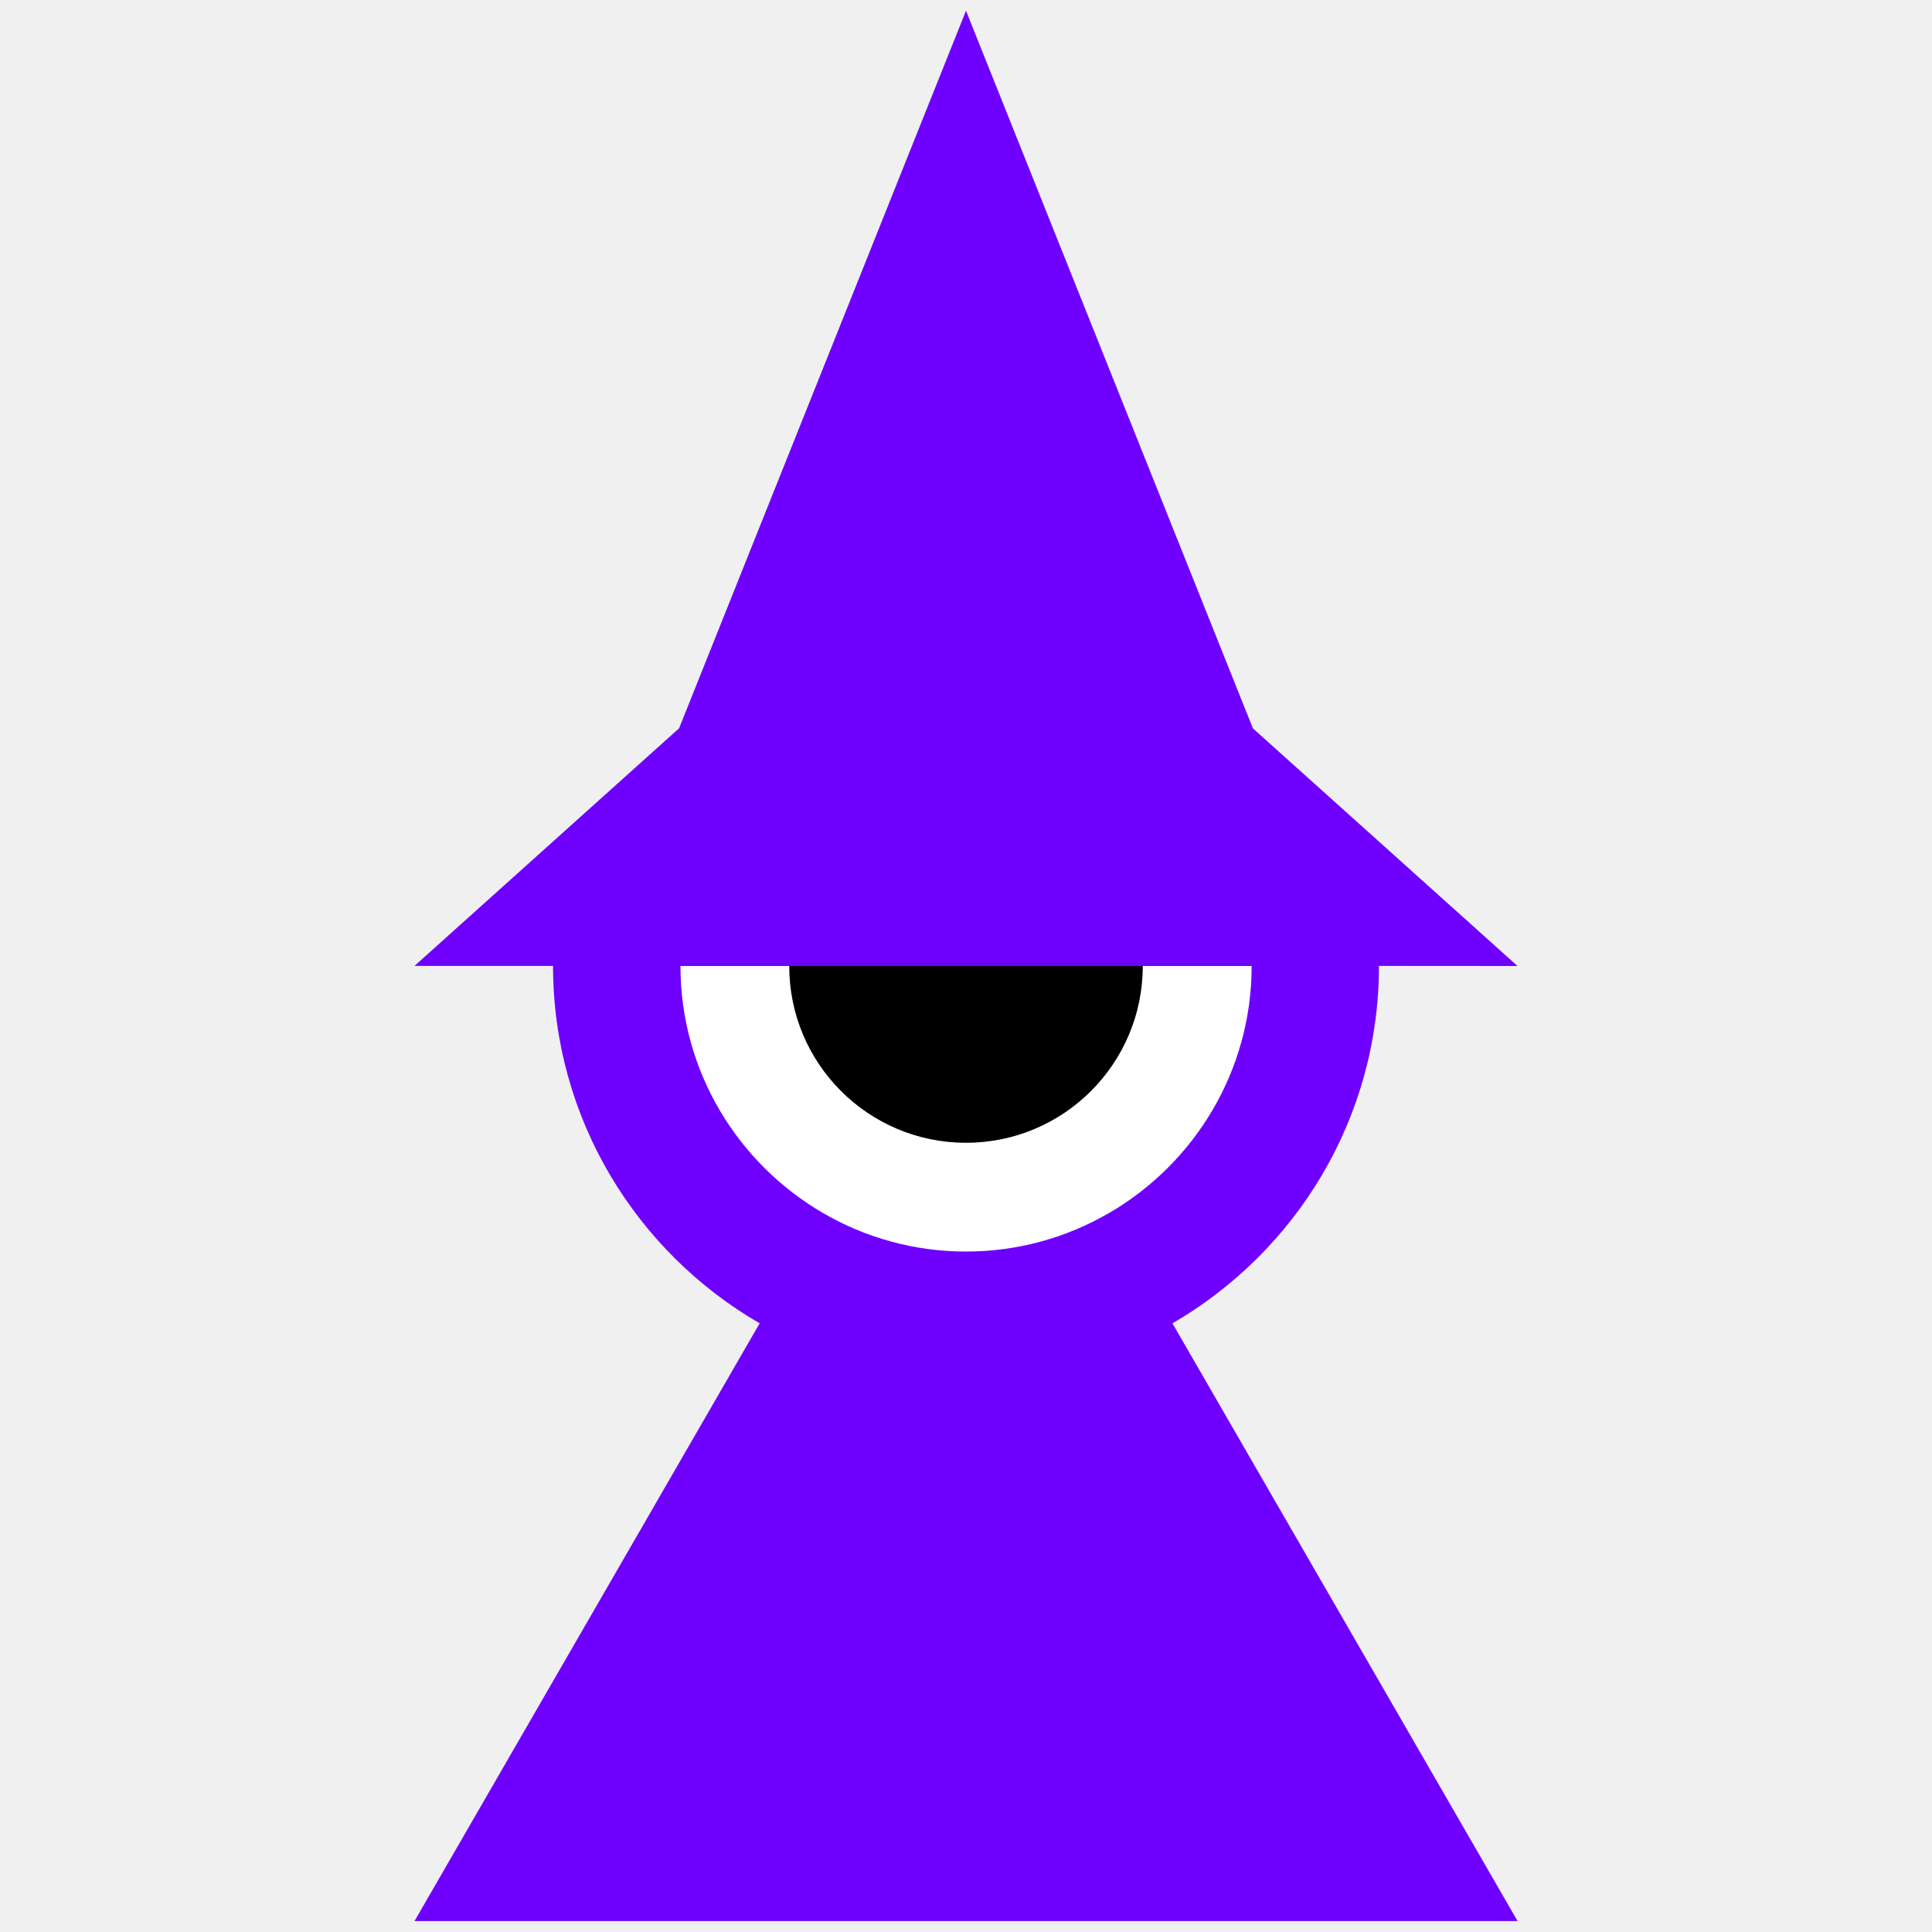
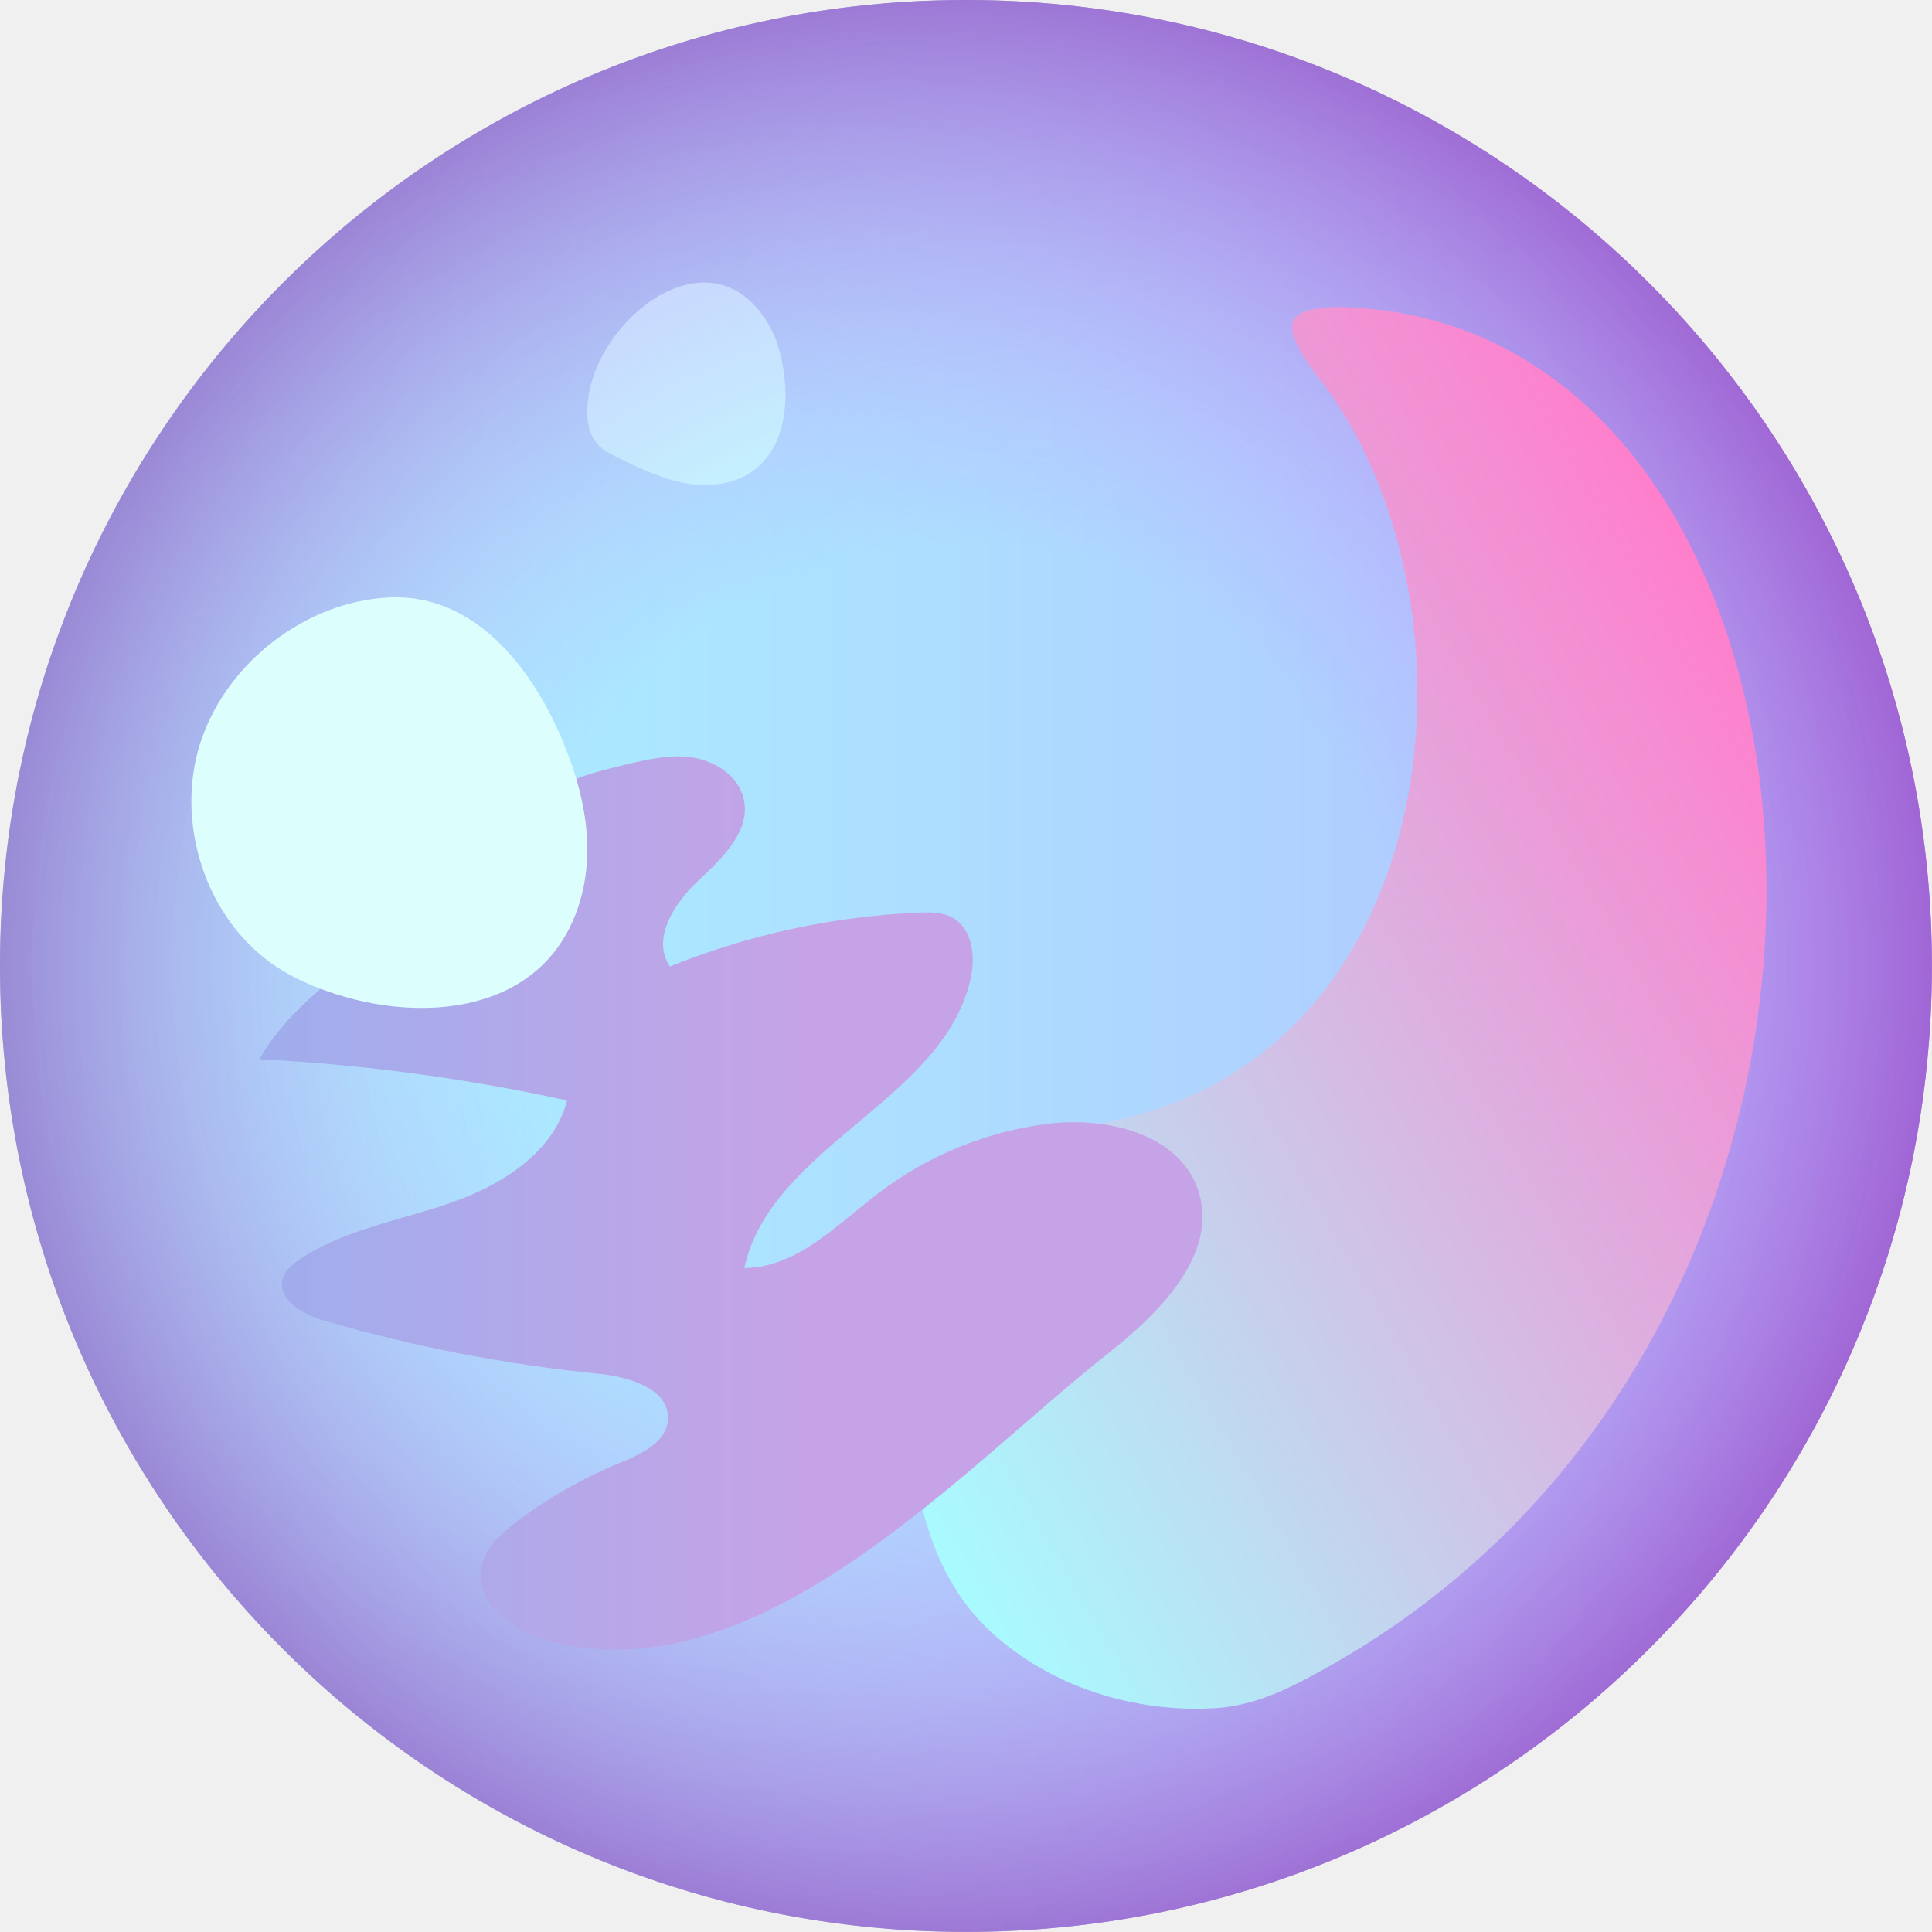
- <svg xmlns="http://www.w3.org/2000/svg" id="Layer_1" version="1.1" viewBox="0 0 200 200">
+ <svg xmlns="http://www.w3.org/2000/svg" id="Layer_1" version="1.1" viewBox="0 0 183.49 183.49">
  <defs>
    <style>
      .st0 {
-         fill: #6f00ff;
+         fill: url(#linear-gradient2);
      }

      .st1 {
-         fill: #fff;
+         fill: url(#linear-gradient1);
+       }
+ 
+       .st2 {
+         fill: url(#linear-gradient);
+       }
+ 
+       .st3 {
+         fill: url(#radial-gradient);
+         opacity: .4;
+       }
+ 
+       .st4 {
+         fill: #dcfffd;
+       }
+ 
+       .st5 {
+         fill: url(#radial-gradient1);
+         opacity: .5;
      }
    </style>
+     <linearGradient id="linear-gradient" x1="0" y1="91.74" x2="183.49" y2="91.74" gradientUnits="userSpaceOnUse">
+       <stop offset="0" stop-color="#a8fbff" />
+       <stop offset="1" stop-color="#be7fff" />
+     </linearGradient>
+     <radialGradient id="radial-gradient" cx="91.74" cy="91.74" fx="91.74" fy="91.74" r="91.74" gradientUnits="userSpaceOnUse">
+       <stop offset=".5" stop-color="#fff" stop-opacity="0" />
+       <stop offset="1" stop-color="#2b002e" />
+     </radialGradient>
+     <radialGradient id="radial-gradient1" cx="91.74" cy="91.74" fx="91.74" fy="91.74" r="91.74" gradientUnits="userSpaceOnUse">
+       <stop offset=".44" stop-color="#a8fbff" />
+       <stop offset="1" stop-color="#be7fff" />
+     </radialGradient>
+     <linearGradient id="linear-gradient1" x1="74.64" y1="123.03" x2="169.97" y2="68" gradientUnits="userSpaceOnUse">
+       <stop offset="0" stop-color="#a8fbff" />
+       <stop offset="1" stop-color="#ff7fcc" />
+     </linearGradient>
+     <linearGradient id="linear-gradient2" x1="24.63" y1="114.27" x2="114.21" y2="114.27" gradientUnits="userSpaceOnUse">
+       <stop offset="0" stop-color="#9faded" />
+       <stop offset=".59" stop-color="#c6a3e6" />
+     </linearGradient>
  </defs>
-   <path class="st1" d="M136.16,100c0,19.97-16.19,36.16-36.16,36.16s-36.16-16.19-36.16-36.16" />
-   <g>
-     <path d="M100,113.3c-7.33,0-13.3-5.96-13.3-13.3s5.96-13.3,13.3-13.3,13.3,5.96,13.3,13.3-5.96,13.3-13.3,13.3Z" />
-     <path d="M100,91.7c4.57,0,8.3,3.72,8.3,8.3s-3.72,8.3-8.3,8.3-8.3-3.72-8.3-8.3,3.72-8.3,8.3-8.3M100,81.7c-10.1,0-18.3,8.19-18.3,18.3s8.19,18.3,18.3,18.3,18.3-8.19,18.3-18.3-8.19-18.3-18.3-18.3h0Z" />
-   </g>
-   <path class="st0" d="M157.09,100l-27.39-24.6L100,1.11l-29.7,74.28-27.39,24.6h14.34c0,15.79,8.61,29.6,21.39,37l-35.73,61.88h114.19l-35.73-61.88c12.77-7.4,21.38-21.21,21.38-37M114.77,125.59c-4.35,2.52-9.39,3.97-14.77,3.97s-10.42-1.45-14.77-3.97c-8.83-5.12-14.79-14.67-14.79-25.59h59.13c0,10.92-5.96,20.47-14.79,25.59Z" />
+   <circle class="st2" cx="91.74" cy="91.74" r="91.74" />
+   <circle class="st3" cx="91.74" cy="91.74" r="91.74" />
+   <path class="st4" d="M55.88,37.76c-.22,1.57-.15,3.34.93,4.49.52.55,1.22.9,1.91,1.23,2,.98,4.03,1.96,6.21,2.38s4.58.23,6.42-1.02c3.45-2.34,3.78-7.36,2.71-11.39-.18-.69-.39-1.37-.72-2-5.19-10.06-16.35-1.69-17.46,6.3Z" />
+   <circle class="st5" cx="91.74" cy="91.74" r="91.74" />
+   <path class="st1" d="M123.75,159.61c-2.63,1.36-5.39,2.45-8.35,2.62-7.69.46-15.62-2.03-21.29-7.25s-7.38-13.12-7.74-20.82c-.56-11.97,7.27-25.5,18.27-27.5,33.3-6.04,36.75-49.98,20.67-70.69-4.5-5.79-2.49-6.49,1.01-6.79,1.09-.09,3.71.1,5.41.34,46.3,6.53,52.46,98.69-7.98,130.08Z" />
+   <path class="st0" d="M52.95,156.09c-3.81-.77-8.11-3.75-7.17-7.52.42-1.69,1.83-2.95,3.22-4,3.03-2.29,6.35-4.19,9.86-5.63,1.99-.81,4.39-1.91,4.57-4.05.25-2.91-3.59-4.12-6.5-4.41-8.89-.88-17.69-2.58-26.26-5.09-1.98-.58-4.42-2.02-3.82-3.99.24-.78.92-1.32,1.59-1.78,4.26-2.85,9.5-3.69,14.34-5.37s9.79-4.77,11.08-9.73c-9.61-2.11-19.4-3.42-29.23-3.92,4.86-8.47,15.35-11.97,21.75-19.35,1.6-1.84,2.95-3.94,4.89-5.43,2.33-1.78,5.26-2.51,8.11-3.19,2.13-.51,4.33-1.03,6.49-.67s4.3,1.8,4.77,3.94c.67,3.05-2.07,5.64-4.35,7.77s-4.44,5.57-2.66,8.12c7.5-3.03,15.52-4.77,23.6-5.11,1.11-.05,2.29-.05,3.26.49,1.89,1.07,2.17,3.72,1.68,5.84-2.63,11.55-18.96,15.85-21.48,27.42,5-.01,8.84-4.16,12.83-7.18,4.6-3.49,10.11-5.75,15.84-6.5,5.63-.73,12.56.86,14.41,6.22,2.04,5.95-3.48,11.6-8.43,15.49-13.77,10.83-32.72,32.08-52.39,27.61Z" />
+   <path class="st4" d="M19.19,70.06c-2.76,7.81.27,17.39,7.24,21.87,1.96,1.26,4.15,2.12,6.39,2.76,6.62,1.89,14.62,1.48,19.26-3.61,2.57-2.83,3.74-6.75,3.7-10.57s-1.18-7.56-2.74-11.05c-2.99-6.67-8.39-13.16-16.22-12.71s-15.08,6.11-17.62,13.31Z" />
</svg>
